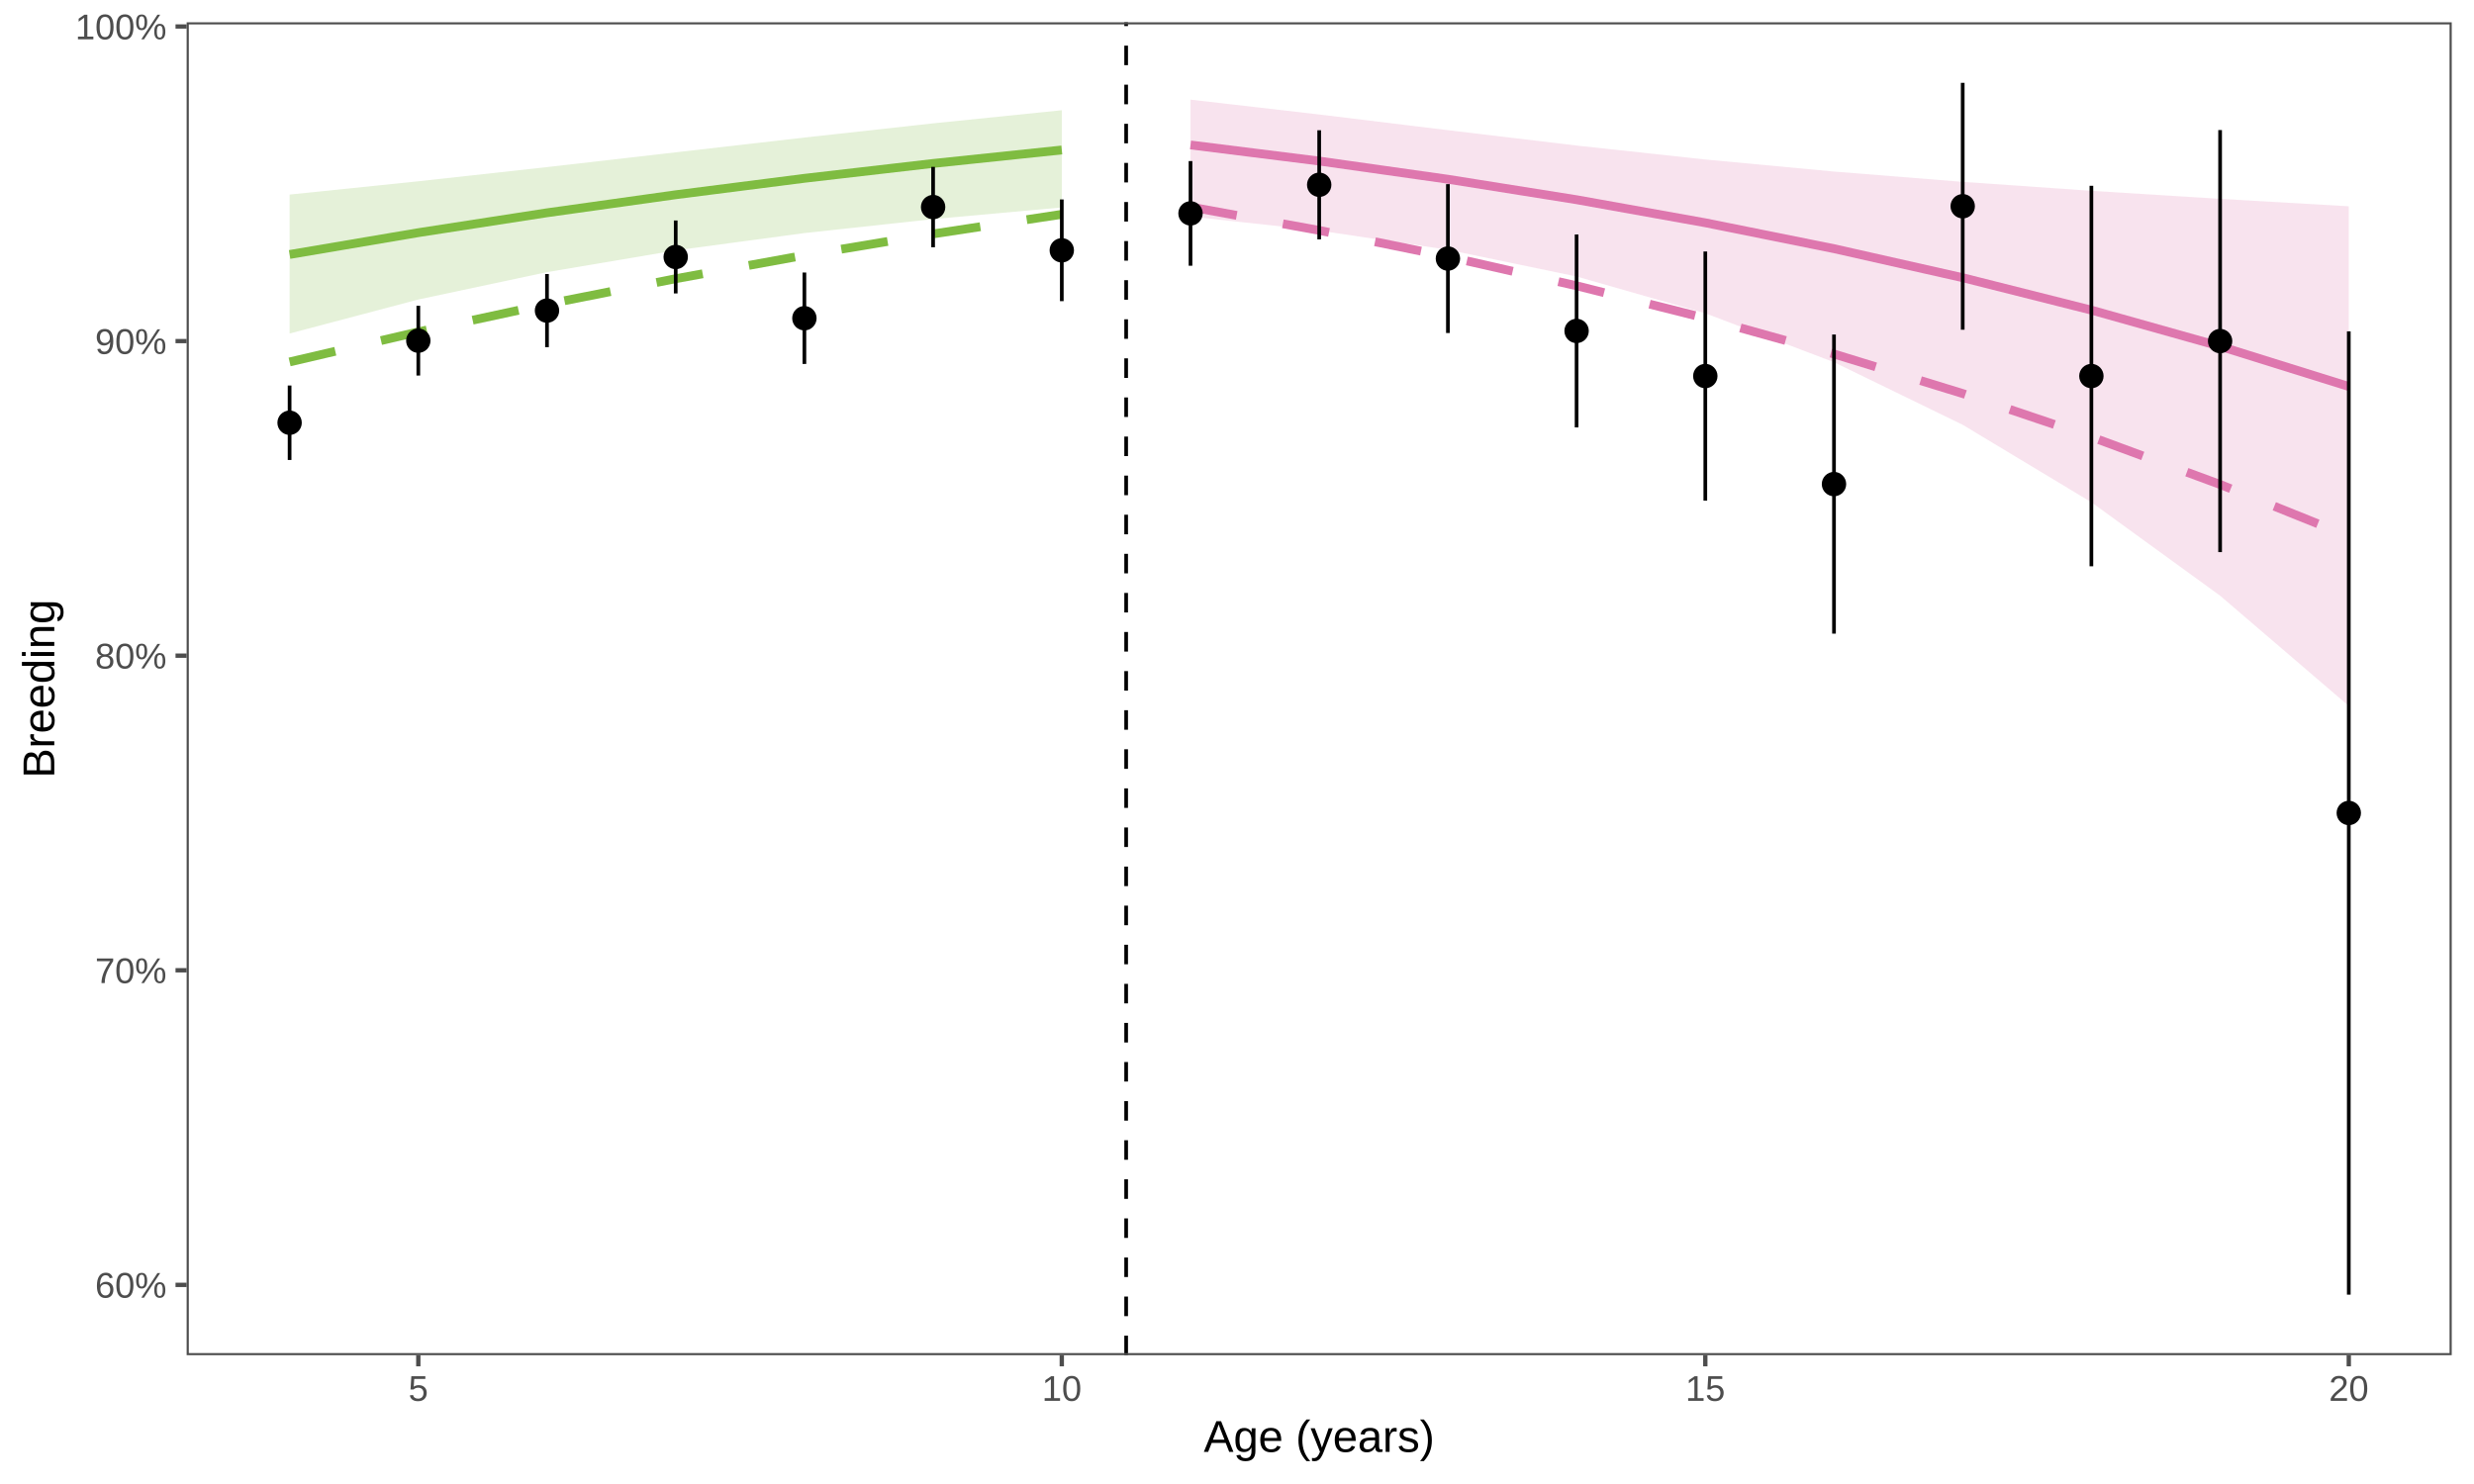
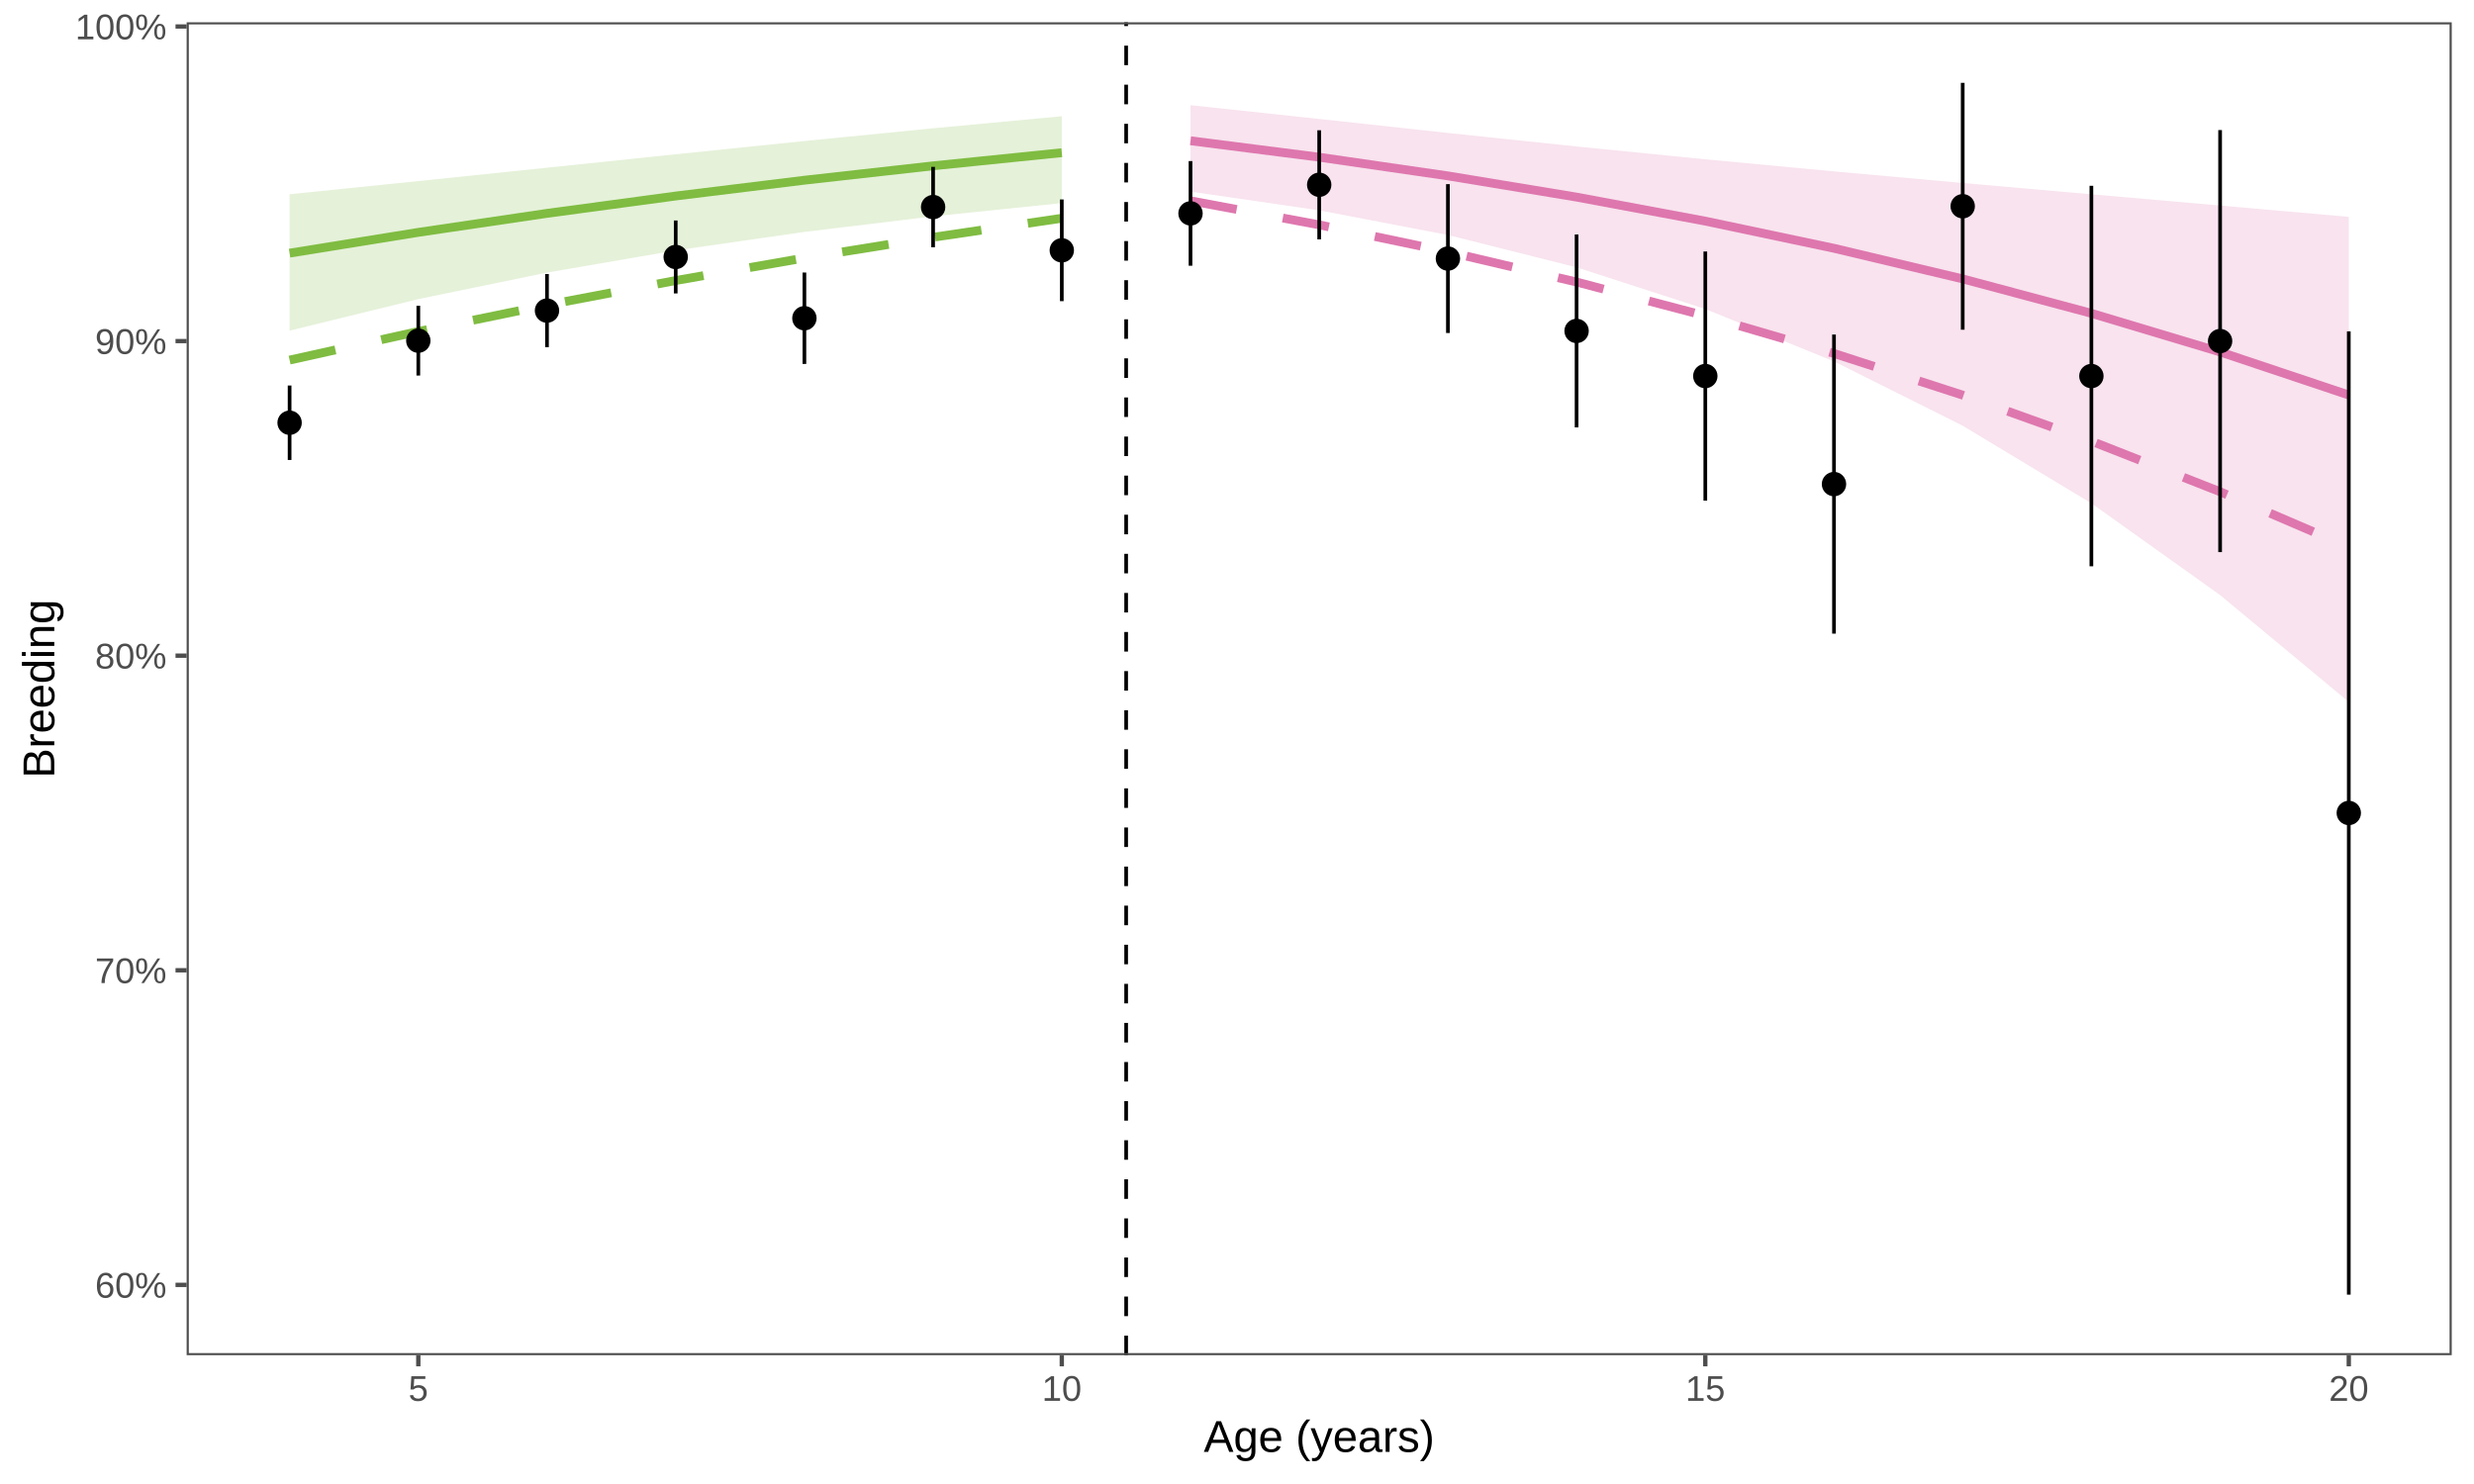
<svg xmlns="http://www.w3.org/2000/svg" class="svglite" width="720.00pt" height="432.00pt" viewBox="0 0 720.00 432.00">
  <defs>
    <style type="text/css">
    .svglite line, .svglite polyline, .svglite polygon, .svglite path, .svglite rect, .svglite circle {
      fill: none;
      stroke: #000000;
      stroke-linecap: round;
      stroke-linejoin: round;
      stroke-miterlimit: 10.00;
    }
    .svglite text {
      white-space: pre;
    }
  </style>
  </defs>
  <rect width="100%" height="100%" style="stroke: none; fill: #FFFFFF;" />
  <defs>
    <clipPath id="cpMC4wMHw3MjAuMDB8MC4wMHw0MzIuMDA=">
      <rect x="0.00" y="0.00" width="720.00" height="432.00" />
    </clipPath>
  </defs>
  <g clip-path="url(#cpMC4wMHw3MjAuMDB8MC4wMHw0MzIuMDA=)">
-     <rect x="-0" y="0.00" width="720.00" height="432.00" style="stroke-width: 1.26; stroke: #FFFFFF; fill: #FFFFFF;" />
+     <rect x="0.00" y="0.00" width="720.00" height="432.00" style="stroke-width: 1.26; stroke: #FFFFFF; fill: #FFFFFF;" />
  </g>
  <defs>
    <clipPath id="cpNTQuMzJ8NzEzLjUyfDYuNDh8Mzk0LjUx">
      <rect x="54.32" y="6.48" width="659.20" height="388.03" />
    </clipPath>
  </defs>
  <g clip-path="url(#cpNTQuMzJ8NzEzLjUyfDYuNDh8Mzk0LjUx)">
    <rect x="54.32" y="6.48" width="659.20" height="388.03" style="stroke-width: 1.26; stroke: none; fill: #FFFFFF;" />
-     <polygon points="84.28,56.64 121.74,52.77 159.19,48.64 196.65,44.34 234.10,40.04 271.56,35.91 309.01,32.09 309.01,60.39 271.56,63.78 234.10,67.85 196.65,72.89 159.19,79.22 121.74,87.19 84.28,97.09 " style="stroke-width: 0.00; stroke: none; stroke-linecap: butt; fill: #7FBC41; fill-opacity: 0.20;" />
-     <polyline points="84.28,56.64 121.74,52.77 159.19,48.64 196.65,44.34 234.10,40.04 271.56,35.91 309.01,32.09 " style="stroke-width: 1.07; stroke: none; stroke-linecap: butt;" />
-     <polyline points="309.01,60.39 271.56,63.78 234.10,67.85 196.65,72.89 159.19,79.22 121.74,87.19 84.28,97.09 " style="stroke-width: 1.07; stroke: none; stroke-linecap: butt;" />
-     <polygon points="346.47,29.01 383.92,33.33 421.38,37.90 458.83,42.37 496.29,46.43 533.74,49.94 571.20,52.94 608.65,55.55 646.11,57.89 683.56,60.05 683.56,205.51 646.11,173.41 608.65,146.21 571.20,123.66 533.74,105.44 496.29,91.20 458.83,80.49 421.38,72.71 383.92,67.13 346.47,63.04 " style="stroke-width: 0.00; stroke: none; stroke-linecap: butt; fill: #DE77AE; fill-opacity: 0.20;" />
-     <polyline points="346.47,29.01 383.92,33.33 421.38,37.90 458.83,42.37 496.29,46.43 533.74,49.94 571.20,52.94 608.65,55.55 646.11,57.89 683.56,60.05 " style="stroke-width: 1.07; stroke: none; stroke-linecap: butt;" />
-     <polyline points="683.56,205.51 646.11,173.41 608.65,146.21 571.20,123.66 533.74,105.44 496.29,91.20 458.83,80.49 421.38,72.71 383.92,67.13 346.47,63.04 " style="stroke-width: 1.07; stroke: none; stroke-linecap: butt;" />
-     <polyline points="84.28,74.08 121.74,67.73 159.19,61.94 196.65,56.69 234.10,51.91 271.56,47.58 309.01,43.66 " style="stroke-width: 2.56; stroke: #7FBC41; stroke-linecap: butt;" />
-     <polyline points="346.47,42.20 383.92,46.88 421.38,52.18 458.83,58.14 496.29,64.85 533.74,72.39 571.20,80.84 608.65,90.28 646.11,100.81 683.56,112.51 " style="stroke-width: 2.56; stroke: #DE77AE; stroke-linecap: butt;" />
-     <polyline points="84.28,105.36 121.74,96.61 159.19,88.54 196.65,81.13 234.10,74.32 271.56,68.09 309.01,62.39 " style="stroke-width: 2.56; stroke: #7FBC41; stroke-dasharray: 13.66,13.66; stroke-linecap: butt;" />
-     <polyline points="346.47,60.25 383.92,67.07 421.38,74.70 458.83,83.19 496.29,92.61 533.74,103.05 571.20,114.56 608.65,127.20 646.11,141.03 683.56,156.10 " style="stroke-width: 2.56; stroke: #DE77AE; stroke-dasharray: 13.66,13.66; stroke-linecap: butt;" />
+     <polygon points="84.28,56.54 121.74,52.71 159.19,48.82 196.65,44.91 234.10,41.05 271.56,37.34 309.01,33.84 309.01,59.12 271.56,62.98 234.10,67.51 196.65,72.90 159.19,79.35 121.74,87.07 84.28,96.25 " style="stroke-width: 0.00; stroke: none; stroke-linecap: butt; fill: #7FBC41; fill-opacity: 0.20;" />
+     <polyline points="84.28,56.54 121.74,52.71 159.19,48.82 196.65,44.91 234.10,41.05 271.56,37.34 309.01,33.84 " style="stroke-width: 1.07; stroke: none; stroke-linecap: butt;" />
+     <polyline points="309.01,59.12 271.56,62.98 234.10,67.51 196.65,72.90 159.19,79.35 121.74,87.07 84.28,96.25 " style="stroke-width: 1.07; stroke: none; stroke-linecap: butt;" />
+     <polygon points="346.47,30.62 383.92,34.63 421.38,38.70 458.83,42.64 496.29,46.37 533.74,49.89 571.20,53.27 608.65,56.56 646.11,59.83 683.56,63.13 683.56,204.34 646.11,173.23 608.65,146.51 571.20,123.94 533.74,105.21 496.29,89.96 458.83,77.83 421.38,68.41 383.92,61.23 346.47,55.77 " style="stroke-width: 0.00; stroke: none; stroke-linecap: butt; fill: #DE77AE; fill-opacity: 0.20;" />
+     <polyline points="346.47,30.62 383.92,34.63 421.38,38.70 458.83,42.64 496.29,46.37 533.74,49.89 571.20,53.27 608.65,56.56 646.11,59.83 683.56,63.13 " style="stroke-width: 1.07; stroke: none; stroke-linecap: butt;" />
+     <polyline points="683.56,204.34 646.11,173.23 608.65,146.51 571.20,123.94 533.74,105.21 496.29,89.96 458.83,77.83 421.38,68.41 383.92,61.23 346.47,55.77 " style="stroke-width: 1.07; stroke: none; stroke-linecap: butt;" />
+     <polyline points="84.28,73.69 121.74,67.64 159.19,62.11 196.65,57.06 234.10,52.46 271.56,48.27 309.01,44.45 " style="stroke-width: 2.56; stroke: #7FBC41; stroke-linecap: butt;" />
+     <polyline points="346.47,40.98 383.92,45.76 421.38,51.20 458.83,57.38 496.29,64.37 533.74,72.28 571.20,81.19 608.65,91.21 646.11,102.45 683.56,115.00 " style="stroke-width: 2.56; stroke: #DE77AE; stroke-linecap: butt;" />
+     <polyline points="84.28,104.82 121.74,96.49 159.19,88.78 196.65,81.66 234.10,75.10 271.56,69.07 309.01,63.53 " style="stroke-width: 2.56; stroke: #7FBC41; stroke-dasharray: 13.66,13.66; stroke-linecap: butt;" />
+     <polyline points="346.47,58.46 383.92,65.45 421.38,73.30 458.83,82.10 496.29,91.94 533.74,102.89 571.20,115.03 608.65,128.43 646.11,143.15 683.56,159.25 " style="stroke-width: 2.56; stroke: #DE77AE; stroke-dasharray: 13.66,13.66; stroke-linecap: butt;" />
    <line x1="84.28" y1="133.90" x2="84.28" y2="112.22" style="stroke-width: 1.07; stroke-linecap: butt;" />
    <line x1="121.74" y1="109.32" x2="121.74" y2="89.01" style="stroke-width: 1.07; stroke-linecap: butt;" />
    <line x1="159.19" y1="101.06" x2="159.19" y2="79.78" style="stroke-width: 1.07; stroke-linecap: butt;" />
    <line x1="196.65" y1="85.43" x2="196.65" y2="64.19" style="stroke-width: 1.07; stroke-linecap: butt;" />
    <line x1="234.10" y1="105.94" x2="234.10" y2="79.34" style="stroke-width: 1.07; stroke-linecap: butt;" />
    <line x1="271.56" y1="71.99" x2="271.56" y2="48.57" style="stroke-width: 1.07; stroke-linecap: butt;" />
    <line x1="309.01" y1="87.67" x2="309.01" y2="58.07" style="stroke-width: 1.07; stroke-linecap: butt;" />
    <line x1="346.47" y1="77.35" x2="346.47" y2="46.89" style="stroke-width: 1.07; stroke-linecap: butt;" />
    <line x1="383.92" y1="69.67" x2="383.92" y2="37.92" style="stroke-width: 1.07; stroke-linecap: butt;" />
    <line x1="421.38" y1="96.95" x2="421.38" y2="53.60" style="stroke-width: 1.07; stroke-linecap: butt;" />
    <line x1="458.83" y1="124.42" x2="458.83" y2="68.26" style="stroke-width: 1.07; stroke-linecap: butt;" />
    <line x1="496.29" y1="145.73" x2="496.29" y2="73.21" style="stroke-width: 1.07; stroke-linecap: butt;" />
    <line x1="533.74" y1="184.46" x2="533.74" y2="97.38" style="stroke-width: 1.07; stroke-linecap: butt;" />
    <line x1="571.20" y1="95.98" x2="571.20" y2="24.11" style="stroke-width: 1.07; stroke-linecap: butt;" />
    <line x1="608.65" y1="164.86" x2="608.65" y2="54.08" style="stroke-width: 1.07; stroke-linecap: butt;" />
    <line x1="646.11" y1="160.73" x2="646.11" y2="37.86" style="stroke-width: 1.07; stroke-linecap: butt;" />
    <line x1="683.56" y1="376.87" x2="683.56" y2="96.46" style="stroke-width: 1.07; stroke-linecap: butt;" />
    <circle cx="84.28" cy="123.06" r="2.84" style="stroke-width: 1.42; fill: #000000;" />
    <circle cx="121.74" cy="99.17" r="2.84" style="stroke-width: 1.42; fill: #000000;" />
    <circle cx="159.19" cy="90.42" r="2.84" style="stroke-width: 1.42; fill: #000000;" />
    <circle cx="196.65" cy="74.81" r="2.84" style="stroke-width: 1.42; fill: #000000;" />
    <circle cx="234.10" cy="92.64" r="2.84" style="stroke-width: 1.42; fill: #000000;" />
    <circle cx="271.56" cy="60.28" r="2.84" style="stroke-width: 1.42; fill: #000000;" />
    <circle cx="309.01" cy="72.87" r="2.84" style="stroke-width: 1.42; fill: #000000;" />
    <circle cx="346.47" cy="62.12" r="2.84" style="stroke-width: 1.42; fill: #000000;" />
    <circle cx="383.92" cy="53.79" r="2.84" style="stroke-width: 1.42; fill: #000000;" />
    <circle cx="421.38" cy="75.27" r="2.84" style="stroke-width: 1.42; fill: #000000;" />
    <circle cx="458.83" cy="96.34" r="2.84" style="stroke-width: 1.42; fill: #000000;" />
    <circle cx="496.29" cy="109.47" r="2.84" style="stroke-width: 1.42; fill: #000000;" />
    <circle cx="533.74" cy="140.92" r="2.84" style="stroke-width: 1.42; fill: #000000;" />
    <circle cx="571.20" cy="60.04" r="2.84" style="stroke-width: 1.42; fill: #000000;" />
    <circle cx="608.65" cy="109.47" r="2.84" style="stroke-width: 1.42; fill: #000000;" />
    <circle cx="646.11" cy="99.29" r="2.84" style="stroke-width: 1.42; fill: #000000;" />
    <circle cx="683.56" cy="236.66" r="2.84" style="stroke-width: 1.42; fill: #000000;" />
    <line x1="327.74" y1="394.51" x2="327.74" y2="6.48" style="stroke-width: 1.07; stroke-dasharray: 5.69,5.69; stroke-linecap: butt;" />
    <rect x="54.32" y="6.48" width="659.20" height="388.03" style="stroke-width: 1.26; stroke: #4D4D4D;" />
  </g>
  <g clip-path="url(#cpMC4wMHw3MjAuMDB8MC4wMHw0MzIuMDA=)">
    <text x="48.49" y="377.76" text-anchor="end" style="font-size: 10.40px;fill: #4D4D4D; font-family: &quot;Arial&quot;;" textLength="20.80px" lengthAdjust="spacingAndGlyphs">60%</text>
    <text x="48.49" y="286.18" text-anchor="end" style="font-size: 10.40px;fill: #4D4D4D; font-family: &quot;Arial&quot;;" textLength="20.80px" lengthAdjust="spacingAndGlyphs">70%</text>
    <text x="48.49" y="194.60" text-anchor="end" style="font-size: 10.40px;fill: #4D4D4D; font-family: &quot;Arial&quot;;" textLength="20.80px" lengthAdjust="spacingAndGlyphs">80%</text>
    <text x="48.49" y="103.02" text-anchor="end" style="font-size: 10.40px;fill: #4D4D4D; font-family: &quot;Arial&quot;;" textLength="20.80px" lengthAdjust="spacingAndGlyphs">90%</text>
    <text x="48.49" y="11.44" text-anchor="end" style="font-size: 10.40px;fill: #4D4D4D; font-family: &quot;Arial&quot;;" textLength="26.58px" lengthAdjust="spacingAndGlyphs">100%</text>
    <polyline points="51.08,374.04 54.32,374.04 " style="stroke-width: 1.26; stroke: #4D4D4D; stroke-linecap: butt;" />
    <polyline points="51.08,282.45 54.32,282.45 " style="stroke-width: 1.26; stroke: #4D4D4D; stroke-linecap: butt;" />
    <polyline points="51.08,190.87 54.32,190.87 " style="stroke-width: 1.26; stroke: #4D4D4D; stroke-linecap: butt;" />
    <polyline points="51.08,99.29 54.32,99.29 " style="stroke-width: 1.26; stroke: #4D4D4D; stroke-linecap: butt;" />
    <polyline points="51.08,7.71 54.32,7.71 " style="stroke-width: 1.26; stroke: #4D4D4D; stroke-linecap: butt;" />
    <polyline points="121.74,397.74 121.74,394.51 " style="stroke-width: 1.26; stroke: #4D4D4D; stroke-linecap: butt;" />
    <polyline points="309.01,397.74 309.01,394.51 " style="stroke-width: 1.26; stroke: #4D4D4D; stroke-linecap: butt;" />
    <polyline points="496.29,397.74 496.29,394.51 " style="stroke-width: 1.26; stroke: #4D4D4D; stroke-linecap: butt;" />
    <polyline points="683.56,397.74 683.56,394.51 " style="stroke-width: 1.26; stroke: #4D4D4D; stroke-linecap: butt;" />
    <text x="121.74" y="407.79" text-anchor="middle" style="font-size: 10.40px;fill: #4D4D4D; font-family: &quot;Arial&quot;;" textLength="5.78px" lengthAdjust="spacingAndGlyphs">5</text>
    <text x="309.01" y="407.79" text-anchor="middle" style="font-size: 10.40px;fill: #4D4D4D; font-family: &quot;Arial&quot;;" textLength="11.56px" lengthAdjust="spacingAndGlyphs">10</text>
    <text x="496.29" y="407.79" text-anchor="middle" style="font-size: 10.40px;fill: #4D4D4D; font-family: &quot;Arial&quot;;" textLength="11.56px" lengthAdjust="spacingAndGlyphs">15</text>
    <text x="683.56" y="407.79" text-anchor="middle" style="font-size: 10.40px;fill: #4D4D4D; font-family: &quot;Arial&quot;;" textLength="11.56px" lengthAdjust="spacingAndGlyphs">20</text>
    <text x="383.92" y="422.65" text-anchor="middle" style="font-size: 13.00px; font-family: &quot;Arial&quot;;" textLength="67.18px" lengthAdjust="spacingAndGlyphs">Age (years)</text>
    <text transform="translate(15.80,200.49) rotate(-90)" text-anchor="middle" style="font-size: 13.00px; font-family: &quot;Arial&quot;;" textLength="52.03px" lengthAdjust="spacingAndGlyphs">Breeding</text>
  </g>
</svg>
